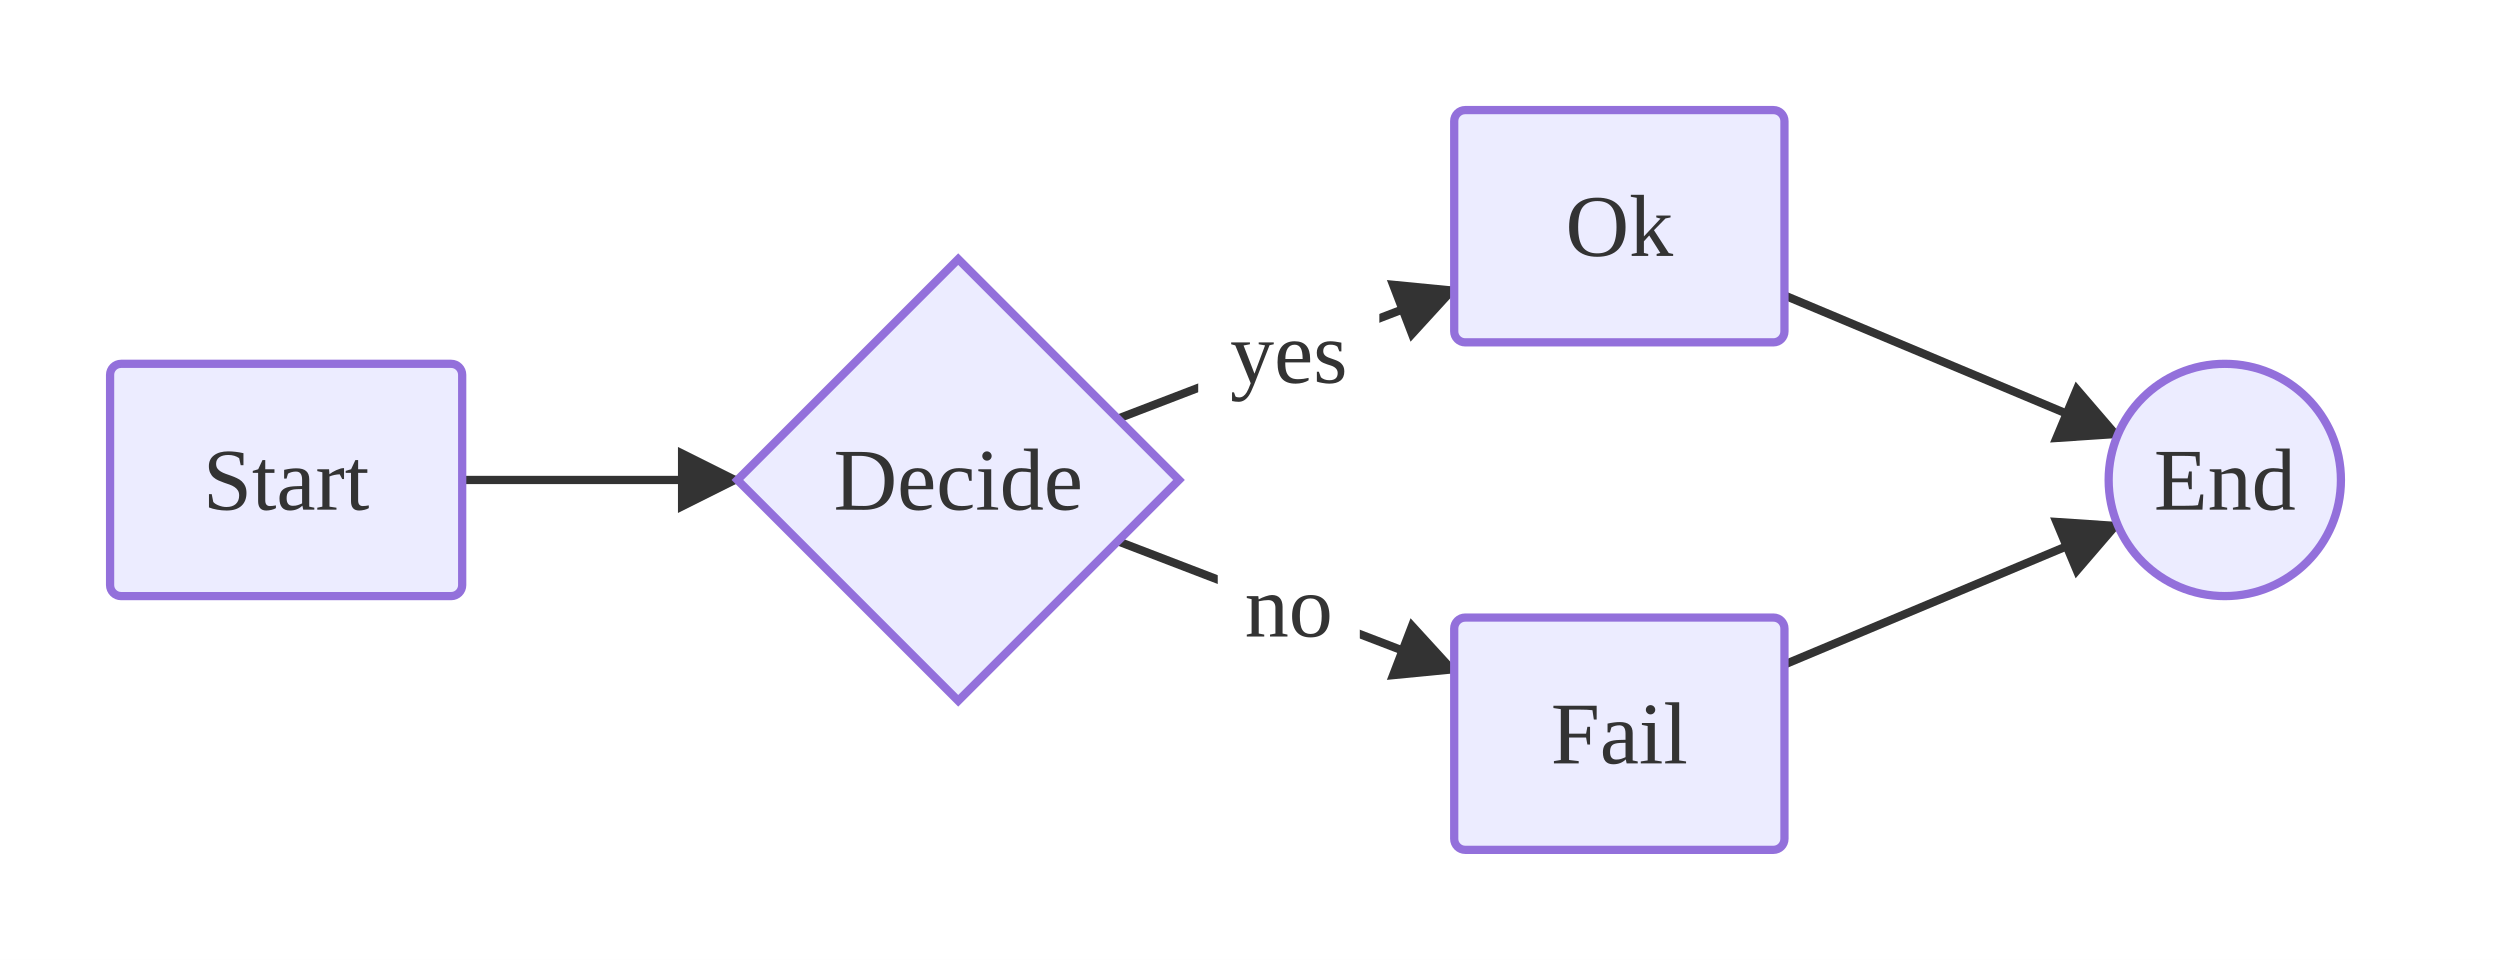
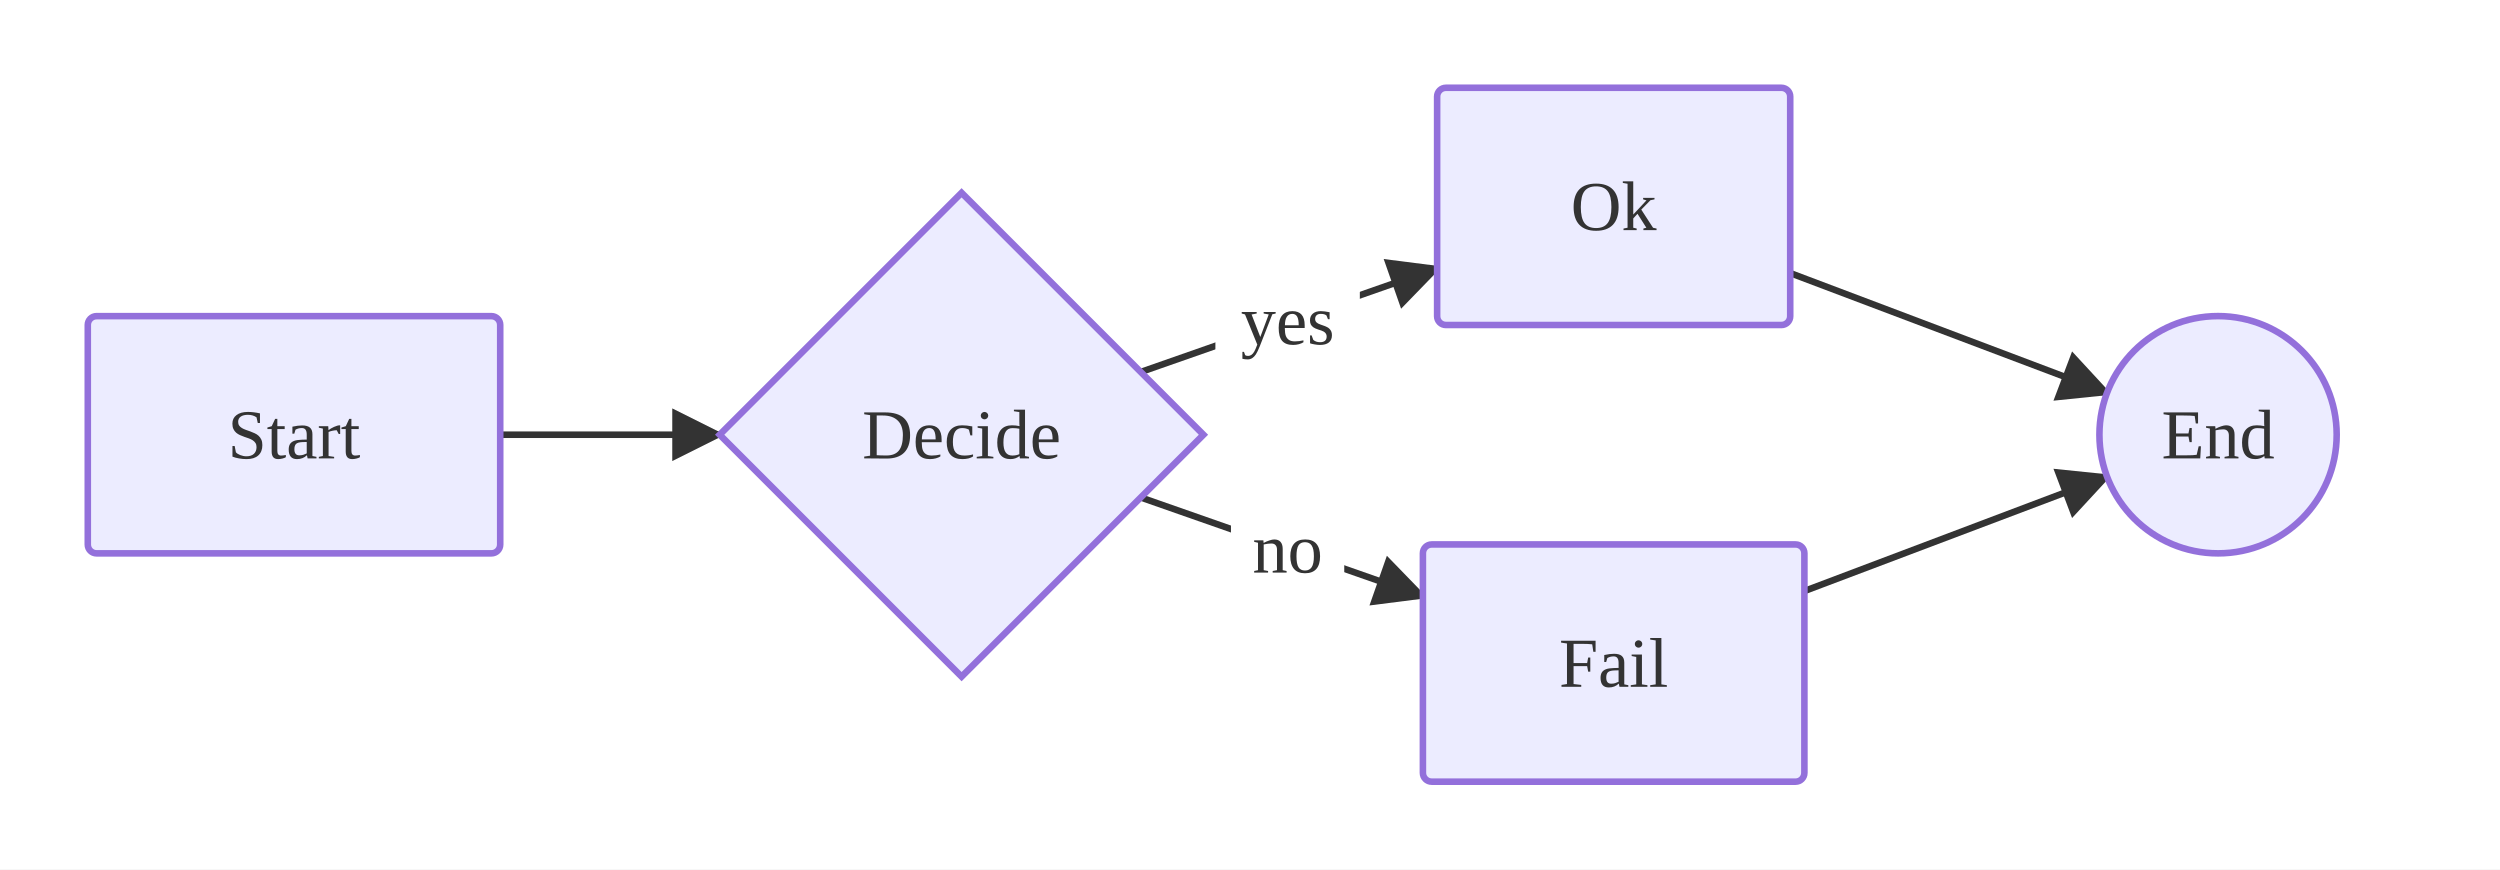
- <svg xmlns="http://www.w3.org/2000/svg" viewBox="0 0 454.20 174.40">
+ <svg xmlns="http://www.w3.org/2000/svg" viewBox="0 0 569.61 198.10">
  <defs>
    <marker id="arrow-arrow-solid" viewBox="0 0 10 10" refX="9.00" refY="5.00" markerWidth="8.00" markerHeight="8.00" orient="auto">
      <polygon points="0,0 10,5 0,10" style="fill:#333" />
    </marker>
  </defs>
-   <rect x="0.00" y="0.00" width="454.20" height="174.40" style="fill:#fff;stroke:none" />
-   <line x1="83.97" y1="87.20" x2="133.97" y2="87.20" style="stroke:#333;stroke-width:1.5;fill:none" marker-end="url(#arrow-arrow-solid)" />
-   <line x1="203.08" y1="76.07" x2="264.20" y2="52.61" style="stroke:#333;stroke-width:1.5;fill:none" marker-end="url(#arrow-arrow-solid)" />
-   <rect x="217.69" y="50.90" width="32.91" height="26.50" rx="3.00" ry="3.00" style="fill:#fff;stroke:none" />
-   <text x="234.14" y="64.15" text-anchor="middle" dominant-baseline="central" font-size="16.00" style="fill:#333;font-size:16.00px">yes</text>
-   <line x1="203.08" y1="98.33" x2="264.20" y2="121.79" style="stroke:#333;stroke-width:1.5;fill:none" marker-end="url(#arrow-arrow-solid)" />
-   <rect x="221.24" y="97.00" width="25.81" height="26.50" rx="3.00" ry="3.00" style="fill:#fff;stroke:none" />
-   <text x="234.14" y="110.25" text-anchor="middle" dominant-baseline="central" font-size="16.00" style="fill:#333;font-size:16.00px">no</text>
-   <line x1="324.20" y1="53.67" x2="384.74" y2="79.04" style="stroke:#333;stroke-width:1.5;fill:none" marker-end="url(#arrow-arrow-solid)" />
-   <line x1="324.20" y1="120.73" x2="384.74" y2="95.36" style="stroke:#333;stroke-width:1.5;fill:none" marker-end="url(#arrow-arrow-solid)" />
-   <rect x="20.00" y="66.10" width="63.97" height="42.20" rx="2.00" ry="2.00" style="fill:#ECECFF;stroke:#9370DB;stroke-width:1.50" />
-   <text x="51.98" y="87.20" text-anchor="middle" dominant-baseline="central" font-size="16.00" style="fill:#333;font-size:16.00px">Start</text>
-   <polygon points="174.09,47.08 214.20,87.20 174.09,127.32 133.97,87.20" style="fill:#ECECFF;stroke:#9370DB;stroke-width:1.50" />
-   <text x="174.09" y="87.20" text-anchor="middle" dominant-baseline="central" font-size="16.00" style="fill:#333;font-size:16.00px">Decide</text>
-   <rect x="264.20" y="20.00" width="60.00" height="42.20" rx="2.00" ry="2.00" style="fill:#ECECFF;stroke:#9370DB;stroke-width:1.50" />
-   <text x="294.20" y="41.10" text-anchor="middle" dominant-baseline="central" font-size="16.00" style="fill:#333;font-size:16.00px">Ok</text>
-   <rect x="264.20" y="112.20" width="60.00" height="42.20" rx="2.00" ry="2.00" style="fill:#ECECFF;stroke:#9370DB;stroke-width:1.50" />
-   <text x="294.20" y="133.30" text-anchor="middle" dominant-baseline="central" font-size="16.00" style="fill:#333;font-size:16.00px">Fail</text>
-   <circle cx="404.20" cy="87.20" r="21.10" style="fill:#ECECFF;stroke:#9370DB;stroke-width:1.50" />
-   <text x="404.20" y="87.20" text-anchor="middle" dominant-baseline="central" font-size="16.00" style="fill:#333;font-size:16.00px">End</text>
+   <rect x="0.00" y="0.00" width="569.61" height="198.10" style="fill:#fff;stroke:none" />
+   <line x1="113.97" y1="99.05" x2="163.97" y2="99.05" style="stroke:#333;stroke-width:1.5;fill:none" marker-end="url(#arrow-arrow-solid)" />
+   <line x1="259.91" y1="84.76" x2="327.44" y2="61.11" style="stroke:#333;stroke-width:1.5;fill:none" marker-end="url(#arrow-arrow-solid)" />
+   <rect x="276.92" y="59.79" width="32.91" height="26.50" rx="3.00" ry="3.00" style="fill:#fff;stroke:none" />
+   <text x="293.38" y="73.04" text-anchor="middle" dominant-baseline="central" font-size="16.00" style="fill:#333;font-size:16.00px">yes</text>
+   <line x1="259.91" y1="113.34" x2="324.20" y2="135.86" style="stroke:#333;stroke-width:1.5;fill:none" marker-end="url(#arrow-arrow-solid)" />
+   <rect x="280.47" y="111.81" width="25.81" height="26.50" rx="3.00" ry="3.00" style="fill:#fff;stroke:none" />
+   <text x="293.38" y="125.06" text-anchor="middle" dominant-baseline="central" font-size="16.00" style="fill:#333;font-size:16.00px">no</text>
+   <line x1="407.89" y1="62.22" x2="480.09" y2="89.50" style="stroke:#333;stroke-width:1.5;fill:none" marker-end="url(#arrow-arrow-solid)" />
+   <line x1="411.13" y1="134.66" x2="480.09" y2="108.60" style="stroke:#333;stroke-width:1.5;fill:none" marker-end="url(#arrow-arrow-solid)" />
+   <rect x="20.00" y="72.03" width="93.97" height="54.05" rx="2.00" ry="2.00" style="fill:#ECECFF;stroke:#9370DB;stroke-width:1.50" />
+   <text x="66.98" y="99.05" text-anchor="middle" dominant-baseline="central" font-size="16.00" style="fill:#333;font-size:16.00px">Start</text>
+   <polygon points="219.09,43.93 274.20,99.05 219.09,154.17 163.97,99.05" style="fill:#ECECFF;stroke:#9370DB;stroke-width:1.50" />
+   <text x="219.09" y="99.05" text-anchor="middle" dominant-baseline="central" font-size="16.00" style="fill:#333;font-size:16.00px">Decide</text>
+   <rect x="327.44" y="20.00" width="80.45" height="54.05" rx="2.00" ry="2.00" style="fill:#ECECFF;stroke:#9370DB;stroke-width:1.50" />
+   <text x="367.66" y="47.03" text-anchor="middle" dominant-baseline="central" font-size="16.00" style="fill:#333;font-size:16.00px">Ok</text>
+   <rect x="324.20" y="124.05" width="86.92" height="54.05" rx="2.00" ry="2.00" style="fill:#ECECFF;stroke:#9370DB;stroke-width:1.50" />
+   <text x="367.66" y="151.08" text-anchor="middle" dominant-baseline="central" font-size="16.00" style="fill:#333;font-size:16.00px">Fail</text>
+   <circle cx="505.37" cy="99.05" r="27.03" style="fill:#ECECFF;stroke:#9370DB;stroke-width:1.50" />
+   <text x="505.37" y="99.05" text-anchor="middle" dominant-baseline="central" font-size="16.00" style="fill:#333;font-size:16.00px">End</text>
</svg>
